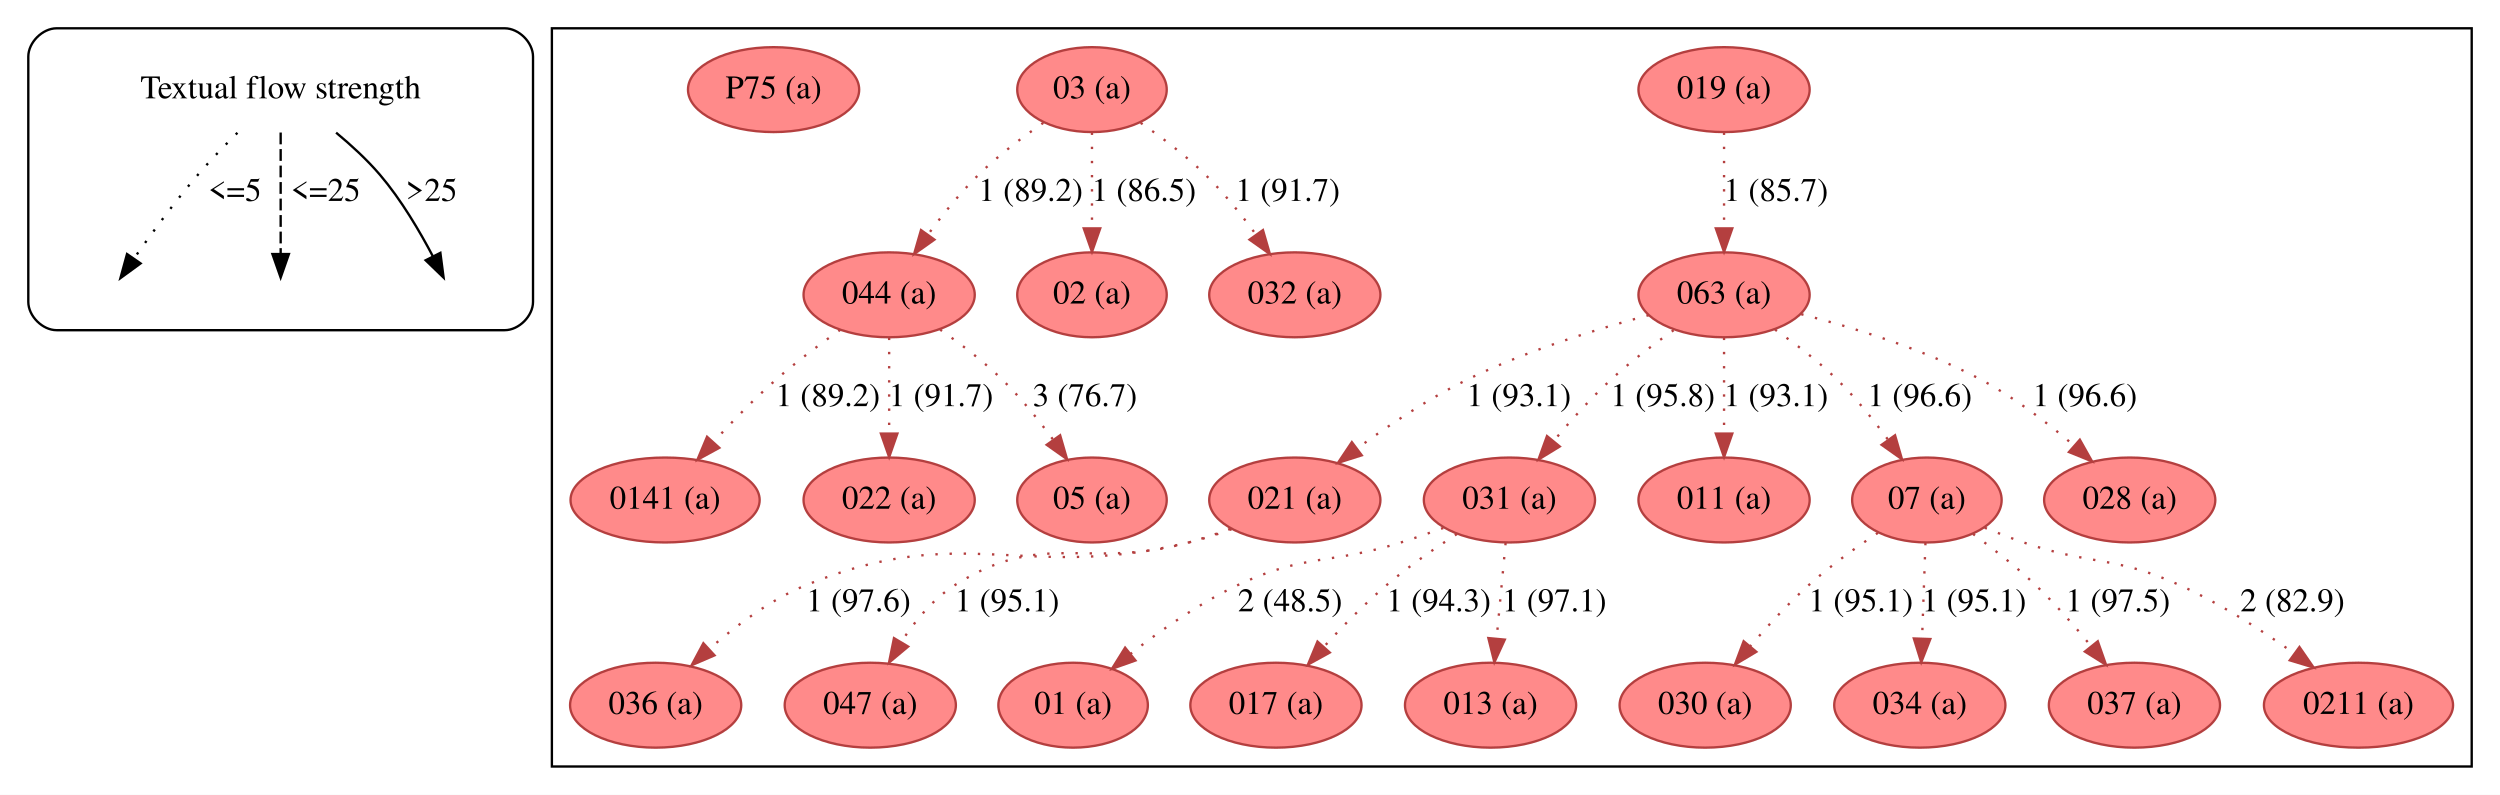
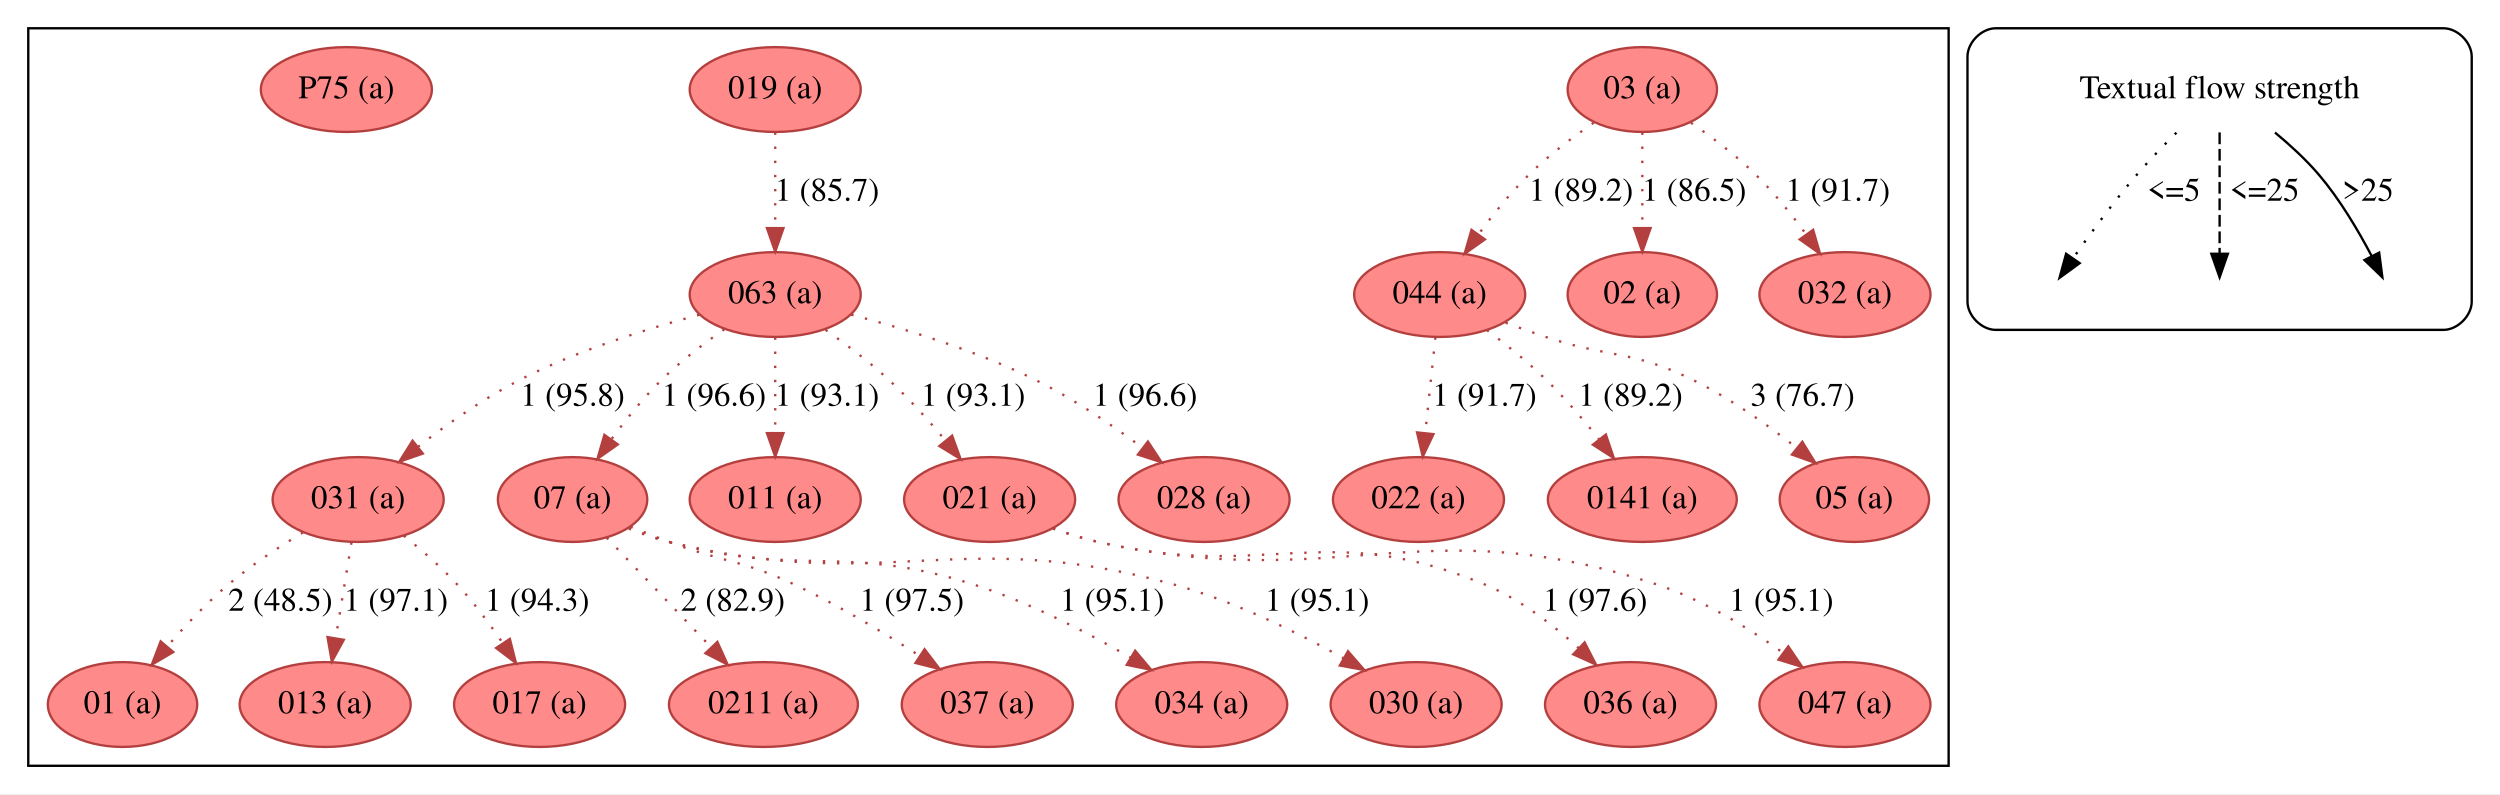
- <svg xmlns="http://www.w3.org/2000/svg" width="1060pt" height="337pt" viewBox="0.00 0.00 1060.00 337.00">
+ <svg xmlns="http://www.w3.org/2000/svg" width="1061pt" height="337pt" viewBox="0.00 0.00 1061.00 337.00">
  <g id="graph0" class="graph" transform="scale(1 1) rotate(0) translate(4 333)">
-     <polygon fill="white" stroke="none" points="-4,4 -4,-333 1056,-333 1056,4 -4,4" />
+     <polygon fill="white" stroke="none" points="-4,4 -4,-333 1057,-333 1057,4 -4,4" />
    <g id="clust1" class="cluster">
-       <path fill="none" stroke="black" d="M20,-193C20,-193 210,-193 210,-193 216,-193 222,-199 222,-205 222,-205 222,-309 222,-309 222,-315 216,-321 210,-321 210,-321 20,-321 20,-321 14,-321 8,-315 8,-309 8,-309 8,-205 8,-205 8,-199 14,-193 20,-193" />
+       <polygon fill="none" stroke="black" points="8,-8 8,-321 823,-321 823,-8 8,-8" />
    </g>
    <g id="clust2" class="cluster">
-       <polygon fill="none" stroke="black" points="230,-8 230,-321 1044,-321 1044,-8 230,-8" />
+       <path fill="none" stroke="black" d="M843,-193C843,-193 1033,-193 1033,-193 1039,-193 1045,-199 1045,-205 1045,-205 1045,-309 1045,-309 1045,-315 1039,-321 1033,-321 1033,-321 843,-321 843,-321 837,-321 831,-315 831,-309 831,-309 831,-205 831,-205 831,-199 837,-193 843,-193" />
    </g>
    <g id="node1" class="node">
-       <text text-anchor="middle" x="115" y="-291.3" font-family="Times,serif" font-size="14.00">Textual flow strength</text>
+       <ellipse fill="#ff8a8a" stroke="#b43f3f" cx="148" cy="-121" rx="36.294" ry="18" />
+       <text text-anchor="middle" x="148" y="-117.3" font-family="Times,serif" font-size="14.00">031 (a)</text>
+     </g>
+     <g id="node2" class="node">
+       <ellipse fill="#ff8a8a" stroke="#b43f3f" cx="48" cy="-34" rx="31.695" ry="18" />
+       <text text-anchor="middle" x="48" y="-30.3" font-family="Times,serif" font-size="14.00">01 (a)</text>
    </g>
    <g id="edge1" class="edge">
-       <path fill="none" stroke="black" stroke-dasharray="1,5" d="M96.666,-276.686C91.132,-271.194 85.161,-264.989 80,-259 70.171,-247.593 60.072,-233.779 52.914,-223.563" />
-       <polygon fill="black" stroke="black" points="55.614,-221.314 47.056,-215.068 49.851,-225.288 55.614,-221.314" />
-       <text text-anchor="middle" x="95.5" y="-247.8" font-family="Times,serif" font-size="14.00">&lt;=5  </text>
+       <path fill="none" stroke="#b43f3f" stroke-dasharray="1,5" d="M124.555,-107.009C114.413,-100.912 102.676,-93.189 93,-85 83.718,-77.144 74.542,-67.407 66.921,-58.619" />
+       <polygon fill="#b43f3f" stroke="#b43f3f" points="69.527,-56.279 60.402,-50.896 64.178,-60.795 69.527,-56.279" />
+       <text text-anchor="middle" x="115" y="-73.8" font-family="Times,serif" font-size="14.00">2 (48.5)</text>
+     </g>
+     <g id="node3" class="node">
+       <ellipse fill="#ff8a8a" stroke="#b43f3f" cx="134" cy="-34" rx="36.294" ry="18" />
+       <text text-anchor="middle" x="134" y="-30.3" font-family="Times,serif" font-size="14.00">013 (a)</text>
    </g>
    <g id="edge2" class="edge">
-       <path fill="none" stroke="black" stroke-dasharray="5,2" d="M115,-276.799C115,-261.794 115,-240.174 115,-225.409" />
-       <polygon fill="black" stroke="black" points="118.5,-225.293 115,-215.293 111.5,-225.293 118.5,-225.293" />
-       <text text-anchor="middle" x="134" y="-247.8" font-family="Times,serif" font-size="14.00">  &lt;=25</text>
+       <path fill="none" stroke="#b43f3f" stroke-dasharray="1,5" d="M145.167,-102.799C143.25,-91.163 140.678,-75.548 138.486,-62.237" />
+       <polygon fill="#b43f3f" stroke="#b43f3f" points="141.908,-61.474 136.829,-52.175 135.001,-62.611 141.908,-61.474" />
+       <text text-anchor="middle" x="164" y="-73.8" font-family="Times,serif" font-size="14.00">1 (97.1)</text>
+     </g>
+     <g id="node4" class="node">
+       <ellipse fill="#ff8a8a" stroke="#b43f3f" cx="225" cy="-34" rx="36.294" ry="18" />
+       <text text-anchor="middle" x="225" y="-30.3" font-family="Times,serif" font-size="14.00">017 (a)</text>
    </g>
    <g id="edge3" class="edge">
-       <path fill="none" stroke="black" d="M138.503,-276.76C144.906,-271.462 151.567,-265.344 157,-259 166.087,-248.39 174.095,-234.689 179.546,-224.313" />
-       <polygon fill="black" stroke="black" points="182.722,-225.789 184.091,-215.283 176.469,-222.642 182.722,-225.789" />
-       <text text-anchor="middle" x="179" y="-247.8" font-family="Times,serif" font-size="14.00">&gt;25</text>
+       <path fill="none" stroke="#b43f3f" stroke-dasharray="1,5" d="M167.347,-105.661C174.82,-99.68 183.191,-92.407 190,-85 196.952,-77.438 203.657,-68.434 209.306,-60.164" />
+       <polygon fill="#b43f3f" stroke="#b43f3f" points="212.385,-61.853 214.983,-51.581 206.547,-57.991 212.385,-61.853" />
+       <text text-anchor="middle" x="224" y="-73.8" font-family="Times,serif" font-size="14.00">1 (94.3)</text>
    </g>
    <g id="node5" class="node">
-       <ellipse fill="#ff8a8a" stroke="#b43f3f" cx="545" cy="-121" rx="36.294" ry="18" />
-       <text text-anchor="middle" x="545" y="-117.3" font-family="Times,serif" font-size="14.00">021 (a)</text>
+       <ellipse fill="#ff8a8a" stroke="#b43f3f" cx="607" cy="-208" rx="36.294" ry="18" />
+       <text text-anchor="middle" x="607" y="-204.3" font-family="Times,serif" font-size="14.00">044 (a)</text>
    </g>
    <g id="node6" class="node">
-       <ellipse fill="#ff8a8a" stroke="#b43f3f" cx="274" cy="-34" rx="36.294" ry="18" />
-       <text text-anchor="middle" x="274" y="-30.3" font-family="Times,serif" font-size="14.00">036 (a)</text>
+       <ellipse fill="#ff8a8a" stroke="#b43f3f" cx="598" cy="-121" rx="36.294" ry="18" />
+       <text text-anchor="middle" x="598" y="-117.3" font-family="Times,serif" font-size="14.00">022 (a)</text>
    </g>
    <g id="edge4" class="edge">
-       <path fill="none" stroke="#b43f3f" stroke-dasharray="1,5" d="M518.218,-108.631C512.304,-106.474 506.009,-104.445 500,-103 429.564,-86.067 405.087,-112.336 338,-85 322.723,-78.775 308.042,-67.796 296.603,-57.709" />
-       <polygon fill="#b43f3f" stroke="#b43f3f" points="298.966,-55.127 289.234,-50.938 294.229,-60.281 298.966,-55.127" />
-       <text text-anchor="middle" x="360" y="-73.8" font-family="Times,serif" font-size="14.00">1 (97.6)</text>
+       <path fill="none" stroke="#b43f3f" stroke-dasharray="1,5" d="M605.179,-189.799C603.947,-178.163 602.293,-162.548 600.884,-149.237" />
+       <polygon fill="#b43f3f" stroke="#b43f3f" points="604.352,-148.751 599.819,-139.175 597.391,-149.488 604.352,-148.751" />
+       <text text-anchor="middle" x="626" y="-160.8" font-family="Times,serif" font-size="14.00">1 (91.7)</text>
    </g>
    <g id="node7" class="node">
-       <ellipse fill="#ff8a8a" stroke="#b43f3f" cx="365" cy="-34" rx="36.294" ry="18" />
-       <text text-anchor="middle" x="365" y="-30.3" font-family="Times,serif" font-size="14.00">047 (a)</text>
+       <ellipse fill="#ff8a8a" stroke="#b43f3f" cx="693" cy="-121" rx="40.094" ry="18" />
+       <text text-anchor="middle" x="693" y="-117.3" font-family="Times,serif" font-size="14.00">0141 (a)</text>
    </g>
    <g id="edge5" class="edge">
-       <path fill="none" stroke="#b43f3f" stroke-dasharray="1,5" d="M517.657,-108.768C511.889,-106.655 505.794,-104.607 500,-103 456.905,-91.049 438.811,-108.881 401,-85 391.64,-79.088 383.964,-69.784 378.14,-60.797" />
-       <polygon fill="#b43f3f" stroke="#b43f3f" points="381.06,-58.858 372.94,-52.052 375.043,-62.436 381.06,-58.858" />
-       <text text-anchor="middle" x="423" y="-73.8" font-family="Times,serif" font-size="14.00">1 (95.1)</text>
+       <path fill="none" stroke="#b43f3f" stroke-dasharray="1,5" d="M627.055,-192.912C635.14,-186.855 644.345,-179.46 652,-172 659.959,-164.243 667.894,-155.009 674.633,-146.599" />
+       <polygon fill="#b43f3f" stroke="#b43f3f" points="677.525,-148.582 680.93,-138.549 672.012,-144.269 677.525,-148.582" />
+       <text text-anchor="middle" x="688" y="-160.8" font-family="Times,serif" font-size="14.00">1 (89.2)</text>
    </g>
    <g id="node8" class="node">
-       <ellipse fill="#ff8a8a" stroke="#b43f3f" cx="636" cy="-121" rx="36.294" ry="18" />
-       <text text-anchor="middle" x="636" y="-117.3" font-family="Times,serif" font-size="14.00">031 (a)</text>
+       <ellipse fill="#ff8a8a" stroke="#b43f3f" cx="783" cy="-121" rx="31.695" ry="18" />
+       <text text-anchor="middle" x="783" y="-117.3" font-family="Times,serif" font-size="14.00">05 (a)</text>
+     </g>
+     <g id="edge6" class="edge">
+       <path fill="none" stroke="#b43f3f" stroke-dasharray="1,5" d="M634.964,-196.047C640.577,-193.958 646.454,-191.849 652,-190 679.22,-180.923 688.224,-184.605 714,-172 729.917,-164.217 746.042,-152.773 758.698,-142.796" />
+       <polygon fill="#b43f3f" stroke="#b43f3f" points="760.902,-145.516 766.477,-136.506 756.5,-140.073 760.902,-145.516" />
+       <text text-anchor="middle" x="761" y="-160.8" font-family="Times,serif" font-size="14.00">3 (76.7)</text>
    </g>
    <g id="node9" class="node">
-       <ellipse fill="#ff8a8a" stroke="#b43f3f" cx="451" cy="-34" rx="31.695" ry="18" />
-       <text text-anchor="middle" x="451" y="-30.3" font-family="Times,serif" font-size="14.00">01 (a)</text>
-     </g>
-     <g id="edge6" class="edge">
-       <path fill="none" stroke="#b43f3f" stroke-dasharray="1,5" d="M607.932,-109.127C602.045,-106.987 595.848,-104.838 590,-103 559.766,-93.495 549.705,-98.434 521,-85 504.689,-77.367 488.213,-65.831 475.346,-55.762" />
-       <polygon fill="#b43f3f" stroke="#b43f3f" points="477.436,-52.952 467.45,-49.413 473.05,-58.407 477.436,-52.952" />
-       <text text-anchor="middle" x="543" y="-73.8" font-family="Times,serif" font-size="14.00">2 (48.5)</text>
+       <ellipse fill="#ff8a8a" stroke="#b43f3f" cx="693" cy="-295" rx="31.695" ry="18" />
+       <text text-anchor="middle" x="693" y="-291.3" font-family="Times,serif" font-size="14.00">03 (a)</text>
+     </g>
+     <g id="edge7" class="edge">
+       <path fill="none" stroke="#b43f3f" stroke-dasharray="1,5" d="M672.353,-280.912C663.467,-274.796 653.248,-267.086 645,-259 637.175,-251.329 629.638,-241.975 623.368,-233.442" />
+       <polygon fill="#b43f3f" stroke="#b43f3f" points="626.206,-231.394 617.557,-225.275 620.503,-235.452 626.206,-231.394" />
+       <text text-anchor="middle" x="667" y="-247.8" font-family="Times,serif" font-size="14.00">1 (89.2)</text>
    </g>
    <g id="node10" class="node">
-       <ellipse fill="#ff8a8a" stroke="#b43f3f" cx="537" cy="-34" rx="36.294" ry="18" />
-       <text text-anchor="middle" x="537" y="-30.3" font-family="Times,serif" font-size="14.00">017 (a)</text>
-     </g>
-     <g id="edge7" class="edge">
-       <path fill="none" stroke="#b43f3f" stroke-dasharray="1,5" d="M613.71,-106.562C604.203,-100.441 593.205,-92.822 584,-85 574.686,-77.085 565.289,-67.484 557.371,-58.819" />
-       <polygon fill="#b43f3f" stroke="#b43f3f" points="559.834,-56.323 550.56,-51.2 554.616,-60.988 559.834,-56.323" />
-       <text text-anchor="middle" x="606" y="-73.8" font-family="Times,serif" font-size="14.00">1 (94.3)</text>
+       <ellipse fill="#ff8a8a" stroke="#b43f3f" cx="693" cy="-208" rx="31.695" ry="18" />
+       <text text-anchor="middle" x="693" y="-204.3" font-family="Times,serif" font-size="14.00">02 (a)</text>
+     </g>
+     <g id="edge8" class="edge">
+       <path fill="none" stroke="#b43f3f" stroke-dasharray="1,5" d="M693,-276.799C693,-265.163 693,-249.548 693,-236.237" />
+       <polygon fill="#b43f3f" stroke="#b43f3f" points="696.5,-236.175 693,-226.175 689.5,-236.175 696.5,-236.175" />
+       <text text-anchor="middle" x="715" y="-247.8" font-family="Times,serif" font-size="14.00">1 (86.5)</text>
    </g>
    <g id="node11" class="node">
-       <ellipse fill="#ff8a8a" stroke="#b43f3f" cx="628" cy="-34" rx="36.294" ry="18" />
-       <text text-anchor="middle" x="628" y="-30.3" font-family="Times,serif" font-size="14.00">013 (a)</text>
-     </g>
-     <g id="edge8" class="edge">
-       <path fill="none" stroke="#b43f3f" stroke-dasharray="1,5" d="M634.381,-102.799C633.286,-91.163 631.816,-75.548 630.563,-62.237" />
-       <polygon fill="#b43f3f" stroke="#b43f3f" points="634.038,-61.803 629.617,-52.175 627.069,-62.459 634.038,-61.803" />
-       <text text-anchor="middle" x="655" y="-73.8" font-family="Times,serif" font-size="14.00">1 (97.1)</text>
+       <ellipse fill="#ff8a8a" stroke="#b43f3f" cx="779" cy="-208" rx="36.294" ry="18" />
+       <text text-anchor="middle" x="779" y="-204.3" font-family="Times,serif" font-size="14.00">032 (a)</text>
+     </g>
+     <g id="edge9" class="edge">
+       <path fill="none" stroke="#b43f3f" stroke-dasharray="1,5" d="M713.647,-280.912C722.533,-274.796 732.752,-267.086 741,-259 748.825,-251.329 756.362,-241.975 762.632,-233.442" />
+       <polygon fill="#b43f3f" stroke="#b43f3f" points="765.497,-235.452 768.443,-225.275 759.794,-231.394 765.497,-235.452" />
+       <text text-anchor="middle" x="776" y="-247.8" font-family="Times,serif" font-size="14.00">1 (91.7)</text>
    </g>
    <g id="node12" class="node">
-       <ellipse fill="#ff8a8a" stroke="#b43f3f" cx="727" cy="-208" rx="36.294" ry="18" />
-       <text text-anchor="middle" x="727" y="-204.3" font-family="Times,serif" font-size="14.00">063 (a)</text>
-     </g>
-     <g id="edge9" class="edge">
-       <path fill="none" stroke="#b43f3f" stroke-dasharray="1,5" d="M695.054,-199.368C672.811,-193.43 642.808,-184.156 618,-172 601.705,-164.016 584.906,-152.754 571.536,-142.939" />
-       <polygon fill="#b43f3f" stroke="#b43f3f" points="573.385,-139.951 563.286,-136.748 569.183,-145.55 573.385,-139.951" />
-       <text text-anchor="middle" x="640" y="-160.8" font-family="Times,serif" font-size="14.00">1 (93.1)</text>
+       <ellipse fill="#ff8a8a" stroke="#b43f3f" cx="325" cy="-208" rx="36.294" ry="18" />
+       <text text-anchor="middle" x="325" y="-204.3" font-family="Times,serif" font-size="14.00">063 (a)</text>
    </g>
    <g id="edge10" class="edge">
-       <path fill="none" stroke="#b43f3f" stroke-dasharray="1,5" d="M705.628,-193.006C697.008,-186.963 687.186,-179.554 679,-172 670.456,-164.115 661.924,-154.619 654.74,-146.029" />
-       <polygon fill="#b43f3f" stroke="#b43f3f" points="657.344,-143.685 648.308,-138.155 651.923,-148.113 657.344,-143.685" />
-       <text text-anchor="middle" x="701" y="-160.8" font-family="Times,serif" font-size="14.00">1 (95.8)</text>
+       <path fill="none" stroke="#b43f3f" stroke-dasharray="1,5" d="M292.77,-199.402C270.737,-193.532 241.248,-184.324 217,-172 201.677,-164.212 186.05,-153.194 173.551,-143.482" />
+       <polygon fill="#b43f3f" stroke="#b43f3f" points="175.443,-140.514 165.44,-137.023 171.082,-145.99 175.443,-140.514" />
+       <text text-anchor="middle" x="239" y="-160.8" font-family="Times,serif" font-size="14.00">1 (95.8)</text>
    </g>
    <g id="node13" class="node">
-       <ellipse fill="#ff8a8a" stroke="#b43f3f" cx="727" cy="-121" rx="36.294" ry="18" />
-       <text text-anchor="middle" x="727" y="-117.3" font-family="Times,serif" font-size="14.00">011 (a)</text>
+       <ellipse fill="#ff8a8a" stroke="#b43f3f" cx="239" cy="-121" rx="31.695" ry="18" />
+       <text text-anchor="middle" x="239" y="-117.3" font-family="Times,serif" font-size="14.00">07 (a)</text>
    </g>
    <g id="edge11" class="edge">
-       <path fill="none" stroke="#b43f3f" stroke-dasharray="1,5" d="M727,-189.799C727,-178.163 727,-162.548 727,-149.237" />
-       <polygon fill="#b43f3f" stroke="#b43f3f" points="730.5,-149.175 727,-139.175 723.5,-149.175 730.5,-149.175" />
-       <text text-anchor="middle" x="749" y="-160.8" font-family="Times,serif" font-size="14.00">1 (93.1)</text>
+       <path fill="none" stroke="#b43f3f" stroke-dasharray="1,5" d="M303.396,-193.25C294.74,-187.245 284.954,-179.798 277,-172 269.175,-164.329 261.638,-154.975 255.368,-146.442" />
+       <polygon fill="#b43f3f" stroke="#b43f3f" points="258.206,-144.394 249.557,-138.275 252.503,-148.452 258.206,-144.394" />
+       <text text-anchor="middle" x="299" y="-160.8" font-family="Times,serif" font-size="14.00">1 (96.6)</text>
    </g>
    <g id="node14" class="node">
-       <ellipse fill="#ff8a8a" stroke="#b43f3f" cx="813" cy="-121" rx="31.695" ry="18" />
-       <text text-anchor="middle" x="813" y="-117.3" font-family="Times,serif" font-size="14.00">07 (a)</text>
+       <ellipse fill="#ff8a8a" stroke="#b43f3f" cx="325" cy="-121" rx="36.294" ry="18" />
+       <text text-anchor="middle" x="325" y="-117.3" font-family="Times,serif" font-size="14.00">011 (a)</text>
    </g>
    <g id="edge12" class="edge">
-       <path fill="none" stroke="#b43f3f" stroke-dasharray="1,5" d="M748.604,-193.25C757.26,-187.245 767.046,-179.798 775,-172 782.825,-164.329 790.362,-154.975 796.632,-146.442" />
-       <polygon fill="#b43f3f" stroke="#b43f3f" points="799.497,-148.452 802.443,-138.275 793.794,-144.394 799.497,-148.452" />
-       <text text-anchor="middle" x="810" y="-160.8" font-family="Times,serif" font-size="14.00">1 (96.6)</text>
+       <path fill="none" stroke="#b43f3f" stroke-dasharray="1,5" d="M325,-189.799C325,-178.163 325,-162.548 325,-149.237" />
+       <polygon fill="#b43f3f" stroke="#b43f3f" points="328.5,-149.175 325,-139.175 321.5,-149.175 328.5,-149.175" />
+       <text text-anchor="middle" x="347" y="-160.8" font-family="Times,serif" font-size="14.00">1 (93.1)</text>
    </g>
    <g id="node15" class="node">
-       <ellipse fill="#ff8a8a" stroke="#b43f3f" cx="899" cy="-121" rx="36.294" ry="18" />
-       <text text-anchor="middle" x="899" y="-117.3" font-family="Times,serif" font-size="14.00">028 (a)</text>
+       <ellipse fill="#ff8a8a" stroke="#b43f3f" cx="416" cy="-121" rx="36.294" ry="18" />
+       <text text-anchor="middle" x="416" y="-117.3" font-family="Times,serif" font-size="14.00">021 (a)</text>
    </g>
    <g id="edge13" class="edge">
-       <path fill="none" stroke="#b43f3f" stroke-dasharray="1,5" d="M759.708,-199.786C782.025,-194.088 811.81,-184.927 836,-172 850.072,-164.48 864.134,-153.712 875.39,-144.093" />
-       <polygon fill="#b43f3f" stroke="#b43f3f" points="877.854,-146.588 883.051,-137.355 873.231,-141.331 877.854,-146.588" />
-       <text text-anchor="middle" x="880" y="-160.8" font-family="Times,serif" font-size="14.00">1 (96.6)</text>
+       <path fill="none" stroke="#b43f3f" stroke-dasharray="1,5" d="M346.372,-193.006C354.992,-186.963 364.814,-179.554 373,-172 381.544,-164.115 390.076,-154.619 397.26,-146.029" />
+       <polygon fill="#b43f3f" stroke="#b43f3f" points="400.077,-148.113 403.692,-138.155 394.656,-143.685 400.077,-148.113" />
+       <text text-anchor="middle" x="409" y="-160.8" font-family="Times,serif" font-size="14.00">1 (93.1)</text>
+     </g>
+     <g id="node16" class="node">
+       <ellipse fill="#ff8a8a" stroke="#b43f3f" cx="507" cy="-121" rx="36.294" ry="18" />
+       <text text-anchor="middle" x="507" y="-117.3" font-family="Times,serif" font-size="14.00">028 (a)</text>
+     </g>
+     <g id="edge14" class="edge">
+       <path fill="none" stroke="#b43f3f" stroke-dasharray="1,5" d="M357.267,-199.461C379.727,-193.566 410.009,-184.305 435,-172 451.128,-164.059 467.702,-152.801 480.877,-142.977" />
+       <polygon fill="#b43f3f" stroke="#b43f3f" points="483.176,-145.626 489.004,-136.778 478.931,-140.06 483.176,-145.626" />
+       <text text-anchor="middle" x="482" y="-160.8" font-family="Times,serif" font-size="14.00">1 (96.6)</text>
+     </g>
+     <g id="node18" class="node">
+       <ellipse fill="#ff8a8a" stroke="#b43f3f" cx="320" cy="-34" rx="40.094" ry="18" />
+       <text text-anchor="middle" x="320" y="-30.3" font-family="Times,serif" font-size="14.00">0211 (a)</text>
+     </g>
+     <g id="edge16" class="edge">
+       <path fill="none" stroke="#b43f3f" stroke-dasharray="1,5" d="M253.481,-104.804C265.804,-91.873 283.699,-73.094 297.825,-58.27" />
+       <polygon fill="#b43f3f" stroke="#b43f3f" points="300.455,-60.584 304.819,-50.93 295.387,-55.755 300.455,-60.584" />
+       <text text-anchor="middle" x="307" y="-73.8" font-family="Times,serif" font-size="14.00">2 (82.9)</text>
+     </g>
+     <g id="node19" class="node">
+       <ellipse fill="#ff8a8a" stroke="#b43f3f" cx="415" cy="-34" rx="36.294" ry="18" />
+       <text text-anchor="middle" x="415" y="-30.3" font-family="Times,serif" font-size="14.00">037 (a)</text>
+     </g>
+     <g id="edge17" class="edge">
+       <path fill="none" stroke="#b43f3f" stroke-dasharray="1,5" d="M263.612,-109.488C268.987,-107.278 274.664,-105.01 280,-103 303.28,-94.231 310.466,-95.539 333,-85 351.433,-76.379 370.928,-64.613 386.283,-54.661" />
+       <polygon fill="#b43f3f" stroke="#b43f3f" points="388.379,-57.472 394.805,-49.049 384.529,-51.626 388.379,-57.472" />
+       <text text-anchor="middle" x="383" y="-73.8" font-family="Times,serif" font-size="14.00">1 (97.5)</text>
+     </g>
+     <g id="node20" class="node">
+       <ellipse fill="#ff8a8a" stroke="#b43f3f" cx="506" cy="-34" rx="36.294" ry="18" />
+       <text text-anchor="middle" x="506" y="-30.3" font-family="Times,serif" font-size="14.00">034 (a)</text>
+     </g>
+     <g id="edge18" class="edge">
+       <path fill="none" stroke="#b43f3f" stroke-dasharray="1,5" d="M262.924,-108.887C268.44,-106.662 274.349,-104.539 280,-103 335.855,-87.791 353.823,-102.51 409,-85 432.589,-77.514 457.36,-64.65 475.965,-53.845" />
+       <polygon fill="#b43f3f" stroke="#b43f3f" points="477.757,-56.851 484.571,-48.738 474.185,-50.831 477.757,-56.851" />
+       <text text-anchor="middle" x="468" y="-73.8" font-family="Times,serif" font-size="14.00">1 (95.1)</text>
+     </g>
+     <g id="node21" class="node">
+       <ellipse fill="#ff8a8a" stroke="#b43f3f" cx="597" cy="-34" rx="36.294" ry="18" />
+       <text text-anchor="middle" x="597" y="-30.3" font-family="Times,serif" font-size="14.00">030 (a)</text>
+     </g>
+     <g id="edge19" class="edge">
+       <path fill="none" stroke="#b43f3f" stroke-dasharray="1,5" d="M262.865,-108.657C268.384,-106.444 274.309,-104.383 280,-103 372.745,-80.452 401.958,-110.267 494,-85 519.483,-78.004 546.277,-64.79 566.147,-53.703" />
+       <polygon fill="#b43f3f" stroke="#b43f3f" points="568.086,-56.626 575.034,-48.628 564.615,-50.547 568.086,-56.626" />
+       <text text-anchor="middle" x="555" y="-73.8" font-family="Times,serif" font-size="14.00">1 (95.1)</text>
+     </g>
+     <g id="node22" class="node">
+       <ellipse fill="#ff8a8a" stroke="#b43f3f" cx="688" cy="-34" rx="36.294" ry="18" />
+       <text text-anchor="middle" x="688" y="-30.3" font-family="Times,serif" font-size="14.00">036 (a)</text>
+     </g>
+     <g id="edge20" class="edge">
+       <path fill="none" stroke="#b43f3f" stroke-dasharray="1,5" d="M442.904,-108.809C449.09,-106.587 455.702,-104.486 462,-103 533.368,-86.165 558.291,-113.148 626,-85 640.796,-78.849 654.9,-68.022 665.907,-58.013" />
+       <polygon fill="#b43f3f" stroke="#b43f3f" points="668.503,-60.374 673.34,-50.948 663.681,-55.3 668.503,-60.374" />
+       <text text-anchor="middle" x="673" y="-73.8" font-family="Times,serif" font-size="14.00">1 (97.6)</text>
+     </g>
+     <g id="node23" class="node">
+       <ellipse fill="#ff8a8a" stroke="#b43f3f" cx="779" cy="-34" rx="36.294" ry="18" />
+       <text text-anchor="middle" x="779" y="-30.3" font-family="Times,serif" font-size="14.00">047 (a)</text>
+     </g>
+     <g id="edge21" class="edge">
+       <path fill="none" stroke="#b43f3f" stroke-dasharray="1,5" d="M442.868,-108.652C449.056,-106.439 455.678,-104.38 462,-103 565.207,-80.473 598.633,-117.949 699,-85 718.382,-78.637 737.842,-66.63 752.715,-55.977" />
+       <polygon fill="#b43f3f" stroke="#b43f3f" points="754.951,-58.676 760.907,-49.914 750.787,-53.049 754.951,-58.676" />
+       <text text-anchor="middle" x="752" y="-73.8" font-family="Times,serif" font-size="14.00">1 (95.1)</text>
    </g>
    <g id="node17" class="node">
-       <ellipse fill="#ff8a8a" stroke="#b43f3f" cx="719" cy="-34" rx="36.294" ry="18" />
-       <text text-anchor="middle" x="719" y="-30.3" font-family="Times,serif" font-size="14.00">030 (a)</text>
+       <ellipse fill="#ff8a8a" stroke="#b43f3f" cx="325" cy="-295" rx="36.294" ry="18" />
+       <text text-anchor="middle" x="325" y="-291.3" font-family="Times,serif" font-size="14.00">019 (a)</text>
    </g>
    <g id="edge15" class="edge">
-       <path fill="none" stroke="#b43f3f" stroke-dasharray="1,5" d="M792.224,-107.075C782.902,-100.876 772.002,-93.055 763,-85 754.25,-77.17 745.518,-67.685 738.167,-59.089" />
-       <polygon fill="#b43f3f" stroke="#b43f3f" points="740.681,-56.639 731.587,-51.204 735.307,-61.124 740.681,-56.639" />
-       <text text-anchor="middle" x="785" y="-73.8" font-family="Times,serif" font-size="14.00">1 (95.1)</text>
-     </g>
-     <g id="node18" class="node">
-       <ellipse fill="#ff8a8a" stroke="#b43f3f" cx="810" cy="-34" rx="36.294" ry="18" />
-       <text text-anchor="middle" x="810" y="-30.3" font-family="Times,serif" font-size="14.00">034 (a)</text>
-     </g>
-     <g id="edge16" class="edge">
-       <path fill="none" stroke="#b43f3f" stroke-dasharray="1,5" d="M812.393,-102.799C811.982,-91.163 811.431,-75.548 810.961,-62.237" />
-       <polygon fill="#b43f3f" stroke="#b43f3f" points="814.457,-62.046 810.606,-52.175 807.461,-62.293 814.457,-62.046" />
-       <text text-anchor="middle" x="833" y="-73.8" font-family="Times,serif" font-size="14.00">1 (95.1)</text>
-     </g>
-     <g id="node19" class="node">
-       <ellipse fill="#ff8a8a" stroke="#b43f3f" cx="901" cy="-34" rx="36.294" ry="18" />
-       <text text-anchor="middle" x="901" y="-30.3" font-family="Times,serif" font-size="14.00">037 (a)</text>
-     </g>
-     <g id="edge17" class="edge">
-       <path fill="none" stroke="#b43f3f" stroke-dasharray="1,5" d="M832.567,-106.595C841.042,-100.422 850.863,-92.753 859,-85 867.334,-77.058 875.665,-67.55 882.684,-58.967" />
-       <polygon fill="#b43f3f" stroke="#b43f3f" points="885.46,-61.1 888.969,-51.103 879.991,-56.73 885.46,-61.1" />
-       <text text-anchor="middle" x="894" y="-73.8" font-family="Times,serif" font-size="14.00">1 (97.5)</text>
-     </g>
-     <g id="node20" class="node">
-       <ellipse fill="#ff8a8a" stroke="#b43f3f" cx="996" cy="-34" rx="40.094" ry="18" />
-       <text text-anchor="middle" x="996" y="-30.3" font-family="Times,serif" font-size="14.00">0211 (a)</text>
-     </g>
-     <g id="edge18" class="edge">
-       <path fill="none" stroke="#b43f3f" stroke-dasharray="1,5" d="M837.522,-109.239C842.903,-107.045 848.605,-104.846 854,-103 882.768,-93.157 892.289,-97.511 920,-85 937.166,-77.25 954.83,-65.871 968.804,-55.925" />
-       <polygon fill="#b43f3f" stroke="#b43f3f" points="970.968,-58.679 976.991,-49.963 966.847,-53.021 970.968,-58.679" />
-       <text text-anchor="middle" x="968" y="-73.8" font-family="Times,serif" font-size="14.00">2 (82.9)</text>
-     </g>
-     <g id="node16" class="node">
-       <ellipse fill="#ff8a8a" stroke="#b43f3f" cx="727" cy="-295" rx="36.294" ry="18" />
-       <text text-anchor="middle" x="727" y="-291.3" font-family="Times,serif" font-size="14.00">019 (a)</text>
-     </g>
-     <g id="edge14" class="edge">
-       <path fill="none" stroke="#b43f3f" stroke-dasharray="1,5" d="M727,-276.799C727,-265.163 727,-249.548 727,-236.237" />
-       <polygon fill="#b43f3f" stroke="#b43f3f" points="730.5,-236.175 727,-226.175 723.5,-236.175 730.5,-236.175" />
-       <text text-anchor="middle" x="749" y="-247.8" font-family="Times,serif" font-size="14.00">1 (85.7)</text>
-     </g>
-     <g id="node21" class="node">
-       <ellipse fill="#ff8a8a" stroke="#b43f3f" cx="459" cy="-295" rx="31.695" ry="18" />
-       <text text-anchor="middle" x="459" y="-291.3" font-family="Times,serif" font-size="14.00">03 (a)</text>
-     </g>
-     <g id="node22" class="node">
-       <ellipse fill="#ff8a8a" stroke="#b43f3f" cx="373" cy="-208" rx="36.294" ry="18" />
-       <text text-anchor="middle" x="373" y="-204.3" font-family="Times,serif" font-size="14.00">044 (a)</text>
-     </g>
-     <g id="edge19" class="edge">
-       <path fill="none" stroke="#b43f3f" stroke-dasharray="1,5" d="M438.353,-280.912C429.467,-274.796 419.248,-267.086 411,-259 403.175,-251.329 395.638,-241.975 389.368,-233.442" />
-       <polygon fill="#b43f3f" stroke="#b43f3f" points="392.206,-231.394 383.557,-225.275 386.503,-235.452 392.206,-231.394" />
-       <text text-anchor="middle" x="433" y="-247.8" font-family="Times,serif" font-size="14.00">1 (89.2)</text>
-     </g>
-     <g id="node23" class="node">
-       <ellipse fill="#ff8a8a" stroke="#b43f3f" cx="459" cy="-208" rx="31.695" ry="18" />
-       <text text-anchor="middle" x="459" y="-204.3" font-family="Times,serif" font-size="14.00">02 (a)</text>
-     </g>
-     <g id="edge20" class="edge">
-       <path fill="none" stroke="#b43f3f" stroke-dasharray="1,5" d="M459,-276.799C459,-265.163 459,-249.548 459,-236.237" />
-       <polygon fill="#b43f3f" stroke="#b43f3f" points="462.5,-236.175 459,-226.175 455.5,-236.175 462.5,-236.175" />
-       <text text-anchor="middle" x="481" y="-247.8" font-family="Times,serif" font-size="14.00">1 (86.5)</text>
+       <path fill="none" stroke="#b43f3f" stroke-dasharray="1,5" d="M325,-276.799C325,-265.163 325,-249.548 325,-236.237" />
+       <polygon fill="#b43f3f" stroke="#b43f3f" points="328.5,-236.175 325,-226.175 321.5,-236.175 328.5,-236.175" />
+       <text text-anchor="middle" x="347" y="-247.8" font-family="Times,serif" font-size="14.00">1 (85.7)</text>
    </g>
    <g id="node24" class="node">
-       <ellipse fill="#ff8a8a" stroke="#b43f3f" cx="545" cy="-208" rx="36.294" ry="18" />
-       <text text-anchor="middle" x="545" y="-204.3" font-family="Times,serif" font-size="14.00">032 (a)</text>
-     </g>
-     <g id="edge21" class="edge">
-       <path fill="none" stroke="#b43f3f" stroke-dasharray="1,5" d="M479.647,-280.912C488.533,-274.796 498.752,-267.086 507,-259 514.825,-251.329 522.362,-241.975 528.632,-233.442" />
-       <polygon fill="#b43f3f" stroke="#b43f3f" points="531.497,-235.452 534.443,-225.275 525.794,-231.394 531.497,-235.452" />
-       <text text-anchor="middle" x="542" y="-247.8" font-family="Times,serif" font-size="14.00">1 (91.7)</text>
+       <ellipse fill="#ff8a8a" stroke="#b43f3f" cx="143" cy="-295" rx="36.294" ry="18" />
+       <text text-anchor="middle" x="143" y="-291.3" font-family="Times,serif" font-size="14.00">P75 (a)</text>
    </g>
    <g id="node25" class="node">
-       <ellipse fill="#ff8a8a" stroke="#b43f3f" cx="278" cy="-121" rx="40.094" ry="18" />
-       <text text-anchor="middle" x="278" y="-117.3" font-family="Times,serif" font-size="14.00">0141 (a)</text>
+       <text text-anchor="middle" x="938" y="-291.3" font-family="Times,serif" font-size="14.00">Textual flow strength</text>
    </g>
    <g id="edge22" class="edge">
-       <path fill="none" stroke="#b43f3f" stroke-dasharray="1,5" d="M352.27,-193.159C343.564,-187.025 333.505,-179.508 325,-172 315.837,-163.911 306.469,-154.276 298.533,-145.632" />
-       <polygon fill="#b43f3f" stroke="#b43f3f" points="300.99,-143.129 291.694,-138.045 295.79,-147.816 300.99,-143.129" />
-       <text text-anchor="middle" x="347" y="-160.8" font-family="Times,serif" font-size="14.00">1 (89.2)</text>
-     </g>
-     <g id="node26" class="node">
-       <ellipse fill="#ff8a8a" stroke="#b43f3f" cx="373" cy="-121" rx="36.294" ry="18" />
-       <text text-anchor="middle" x="373" y="-117.3" font-family="Times,serif" font-size="14.00">022 (a)</text>
+       <path fill="none" stroke="black" stroke-dasharray="1,5" d="M919.666,-276.686C914.132,-271.194 908.161,-264.989 903,-259 893.171,-247.593 883.072,-233.779 875.914,-223.563" />
+       <polygon fill="black" stroke="black" points="878.614,-221.314 870.056,-215.068 872.851,-225.288 878.614,-221.314" />
+       <text text-anchor="middle" x="918.5" y="-247.8" font-family="Times,serif" font-size="14.00">&lt;=5  </text>
    </g>
    <g id="edge23" class="edge">
-       <path fill="none" stroke="#b43f3f" stroke-dasharray="1,5" d="M373,-189.799C373,-178.163 373,-162.548 373,-149.237" />
-       <polygon fill="#b43f3f" stroke="#b43f3f" points="376.5,-149.175 373,-139.175 369.5,-149.175 376.5,-149.175" />
-       <text text-anchor="middle" x="395" y="-160.8" font-family="Times,serif" font-size="14.00">1 (91.7)</text>
-     </g>
-     <g id="node27" class="node">
-       <ellipse fill="#ff8a8a" stroke="#b43f3f" cx="459" cy="-121" rx="31.695" ry="18" />
-       <text text-anchor="middle" x="459" y="-117.3" font-family="Times,serif" font-size="14.00">05 (a)</text>
+       <path fill="none" stroke="black" stroke-dasharray="5,2" d="M938,-276.799C938,-261.794 938,-240.174 938,-225.409" />
+       <polygon fill="black" stroke="black" points="941.5,-225.293 938,-215.293 934.5,-225.293 941.5,-225.293" />
+       <text text-anchor="middle" x="957" y="-247.8" font-family="Times,serif" font-size="14.00">  &lt;=25</text>
    </g>
    <g id="edge24" class="edge">
-       <path fill="none" stroke="#b43f3f" stroke-dasharray="1,5" d="M394.604,-193.25C403.26,-187.245 413.046,-179.798 421,-172 428.825,-164.329 436.362,-154.975 442.632,-146.442" />
-       <polygon fill="#b43f3f" stroke="#b43f3f" points="445.497,-148.452 448.443,-138.275 439.794,-144.394 445.497,-148.452" />
-       <text text-anchor="middle" x="456" y="-160.8" font-family="Times,serif" font-size="14.00">3 (76.7)</text>
-     </g>
-     <g id="node28" class="node">
-       <ellipse fill="#ff8a8a" stroke="#b43f3f" cx="324" cy="-295" rx="36.294" ry="18" />
-       <text text-anchor="middle" x="324" y="-291.3" font-family="Times,serif" font-size="14.00">P75 (a)</text>
+       <path fill="none" stroke="black" d="M961.503,-276.76C967.906,-271.462 974.567,-265.344 980,-259 989.087,-248.39 997.095,-234.689 1002.55,-224.313" />
+       <polygon fill="black" stroke="black" points="1005.72,-225.789 1007.09,-215.283 999.469,-222.642 1005.72,-225.789" />
+       <text text-anchor="middle" x="1001" y="-247.8" font-family="Times,serif" font-size="14.00">&gt;25</text>
    </g>
  </g>
</svg>
